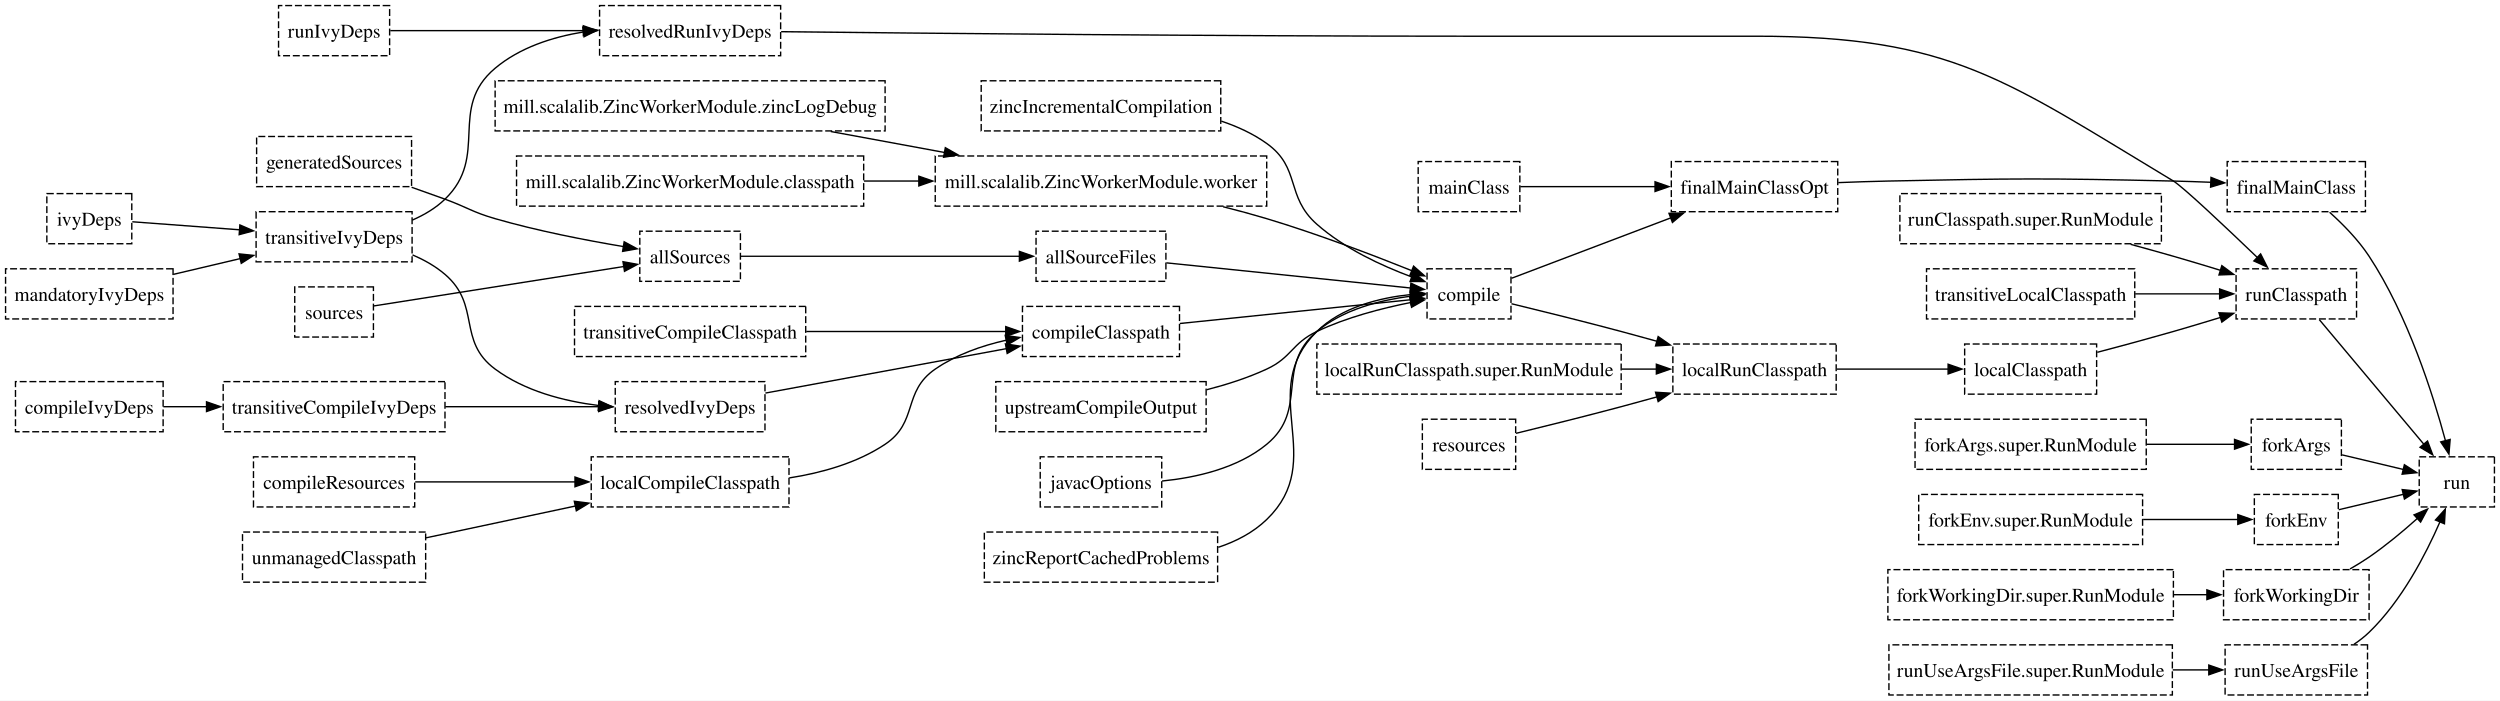
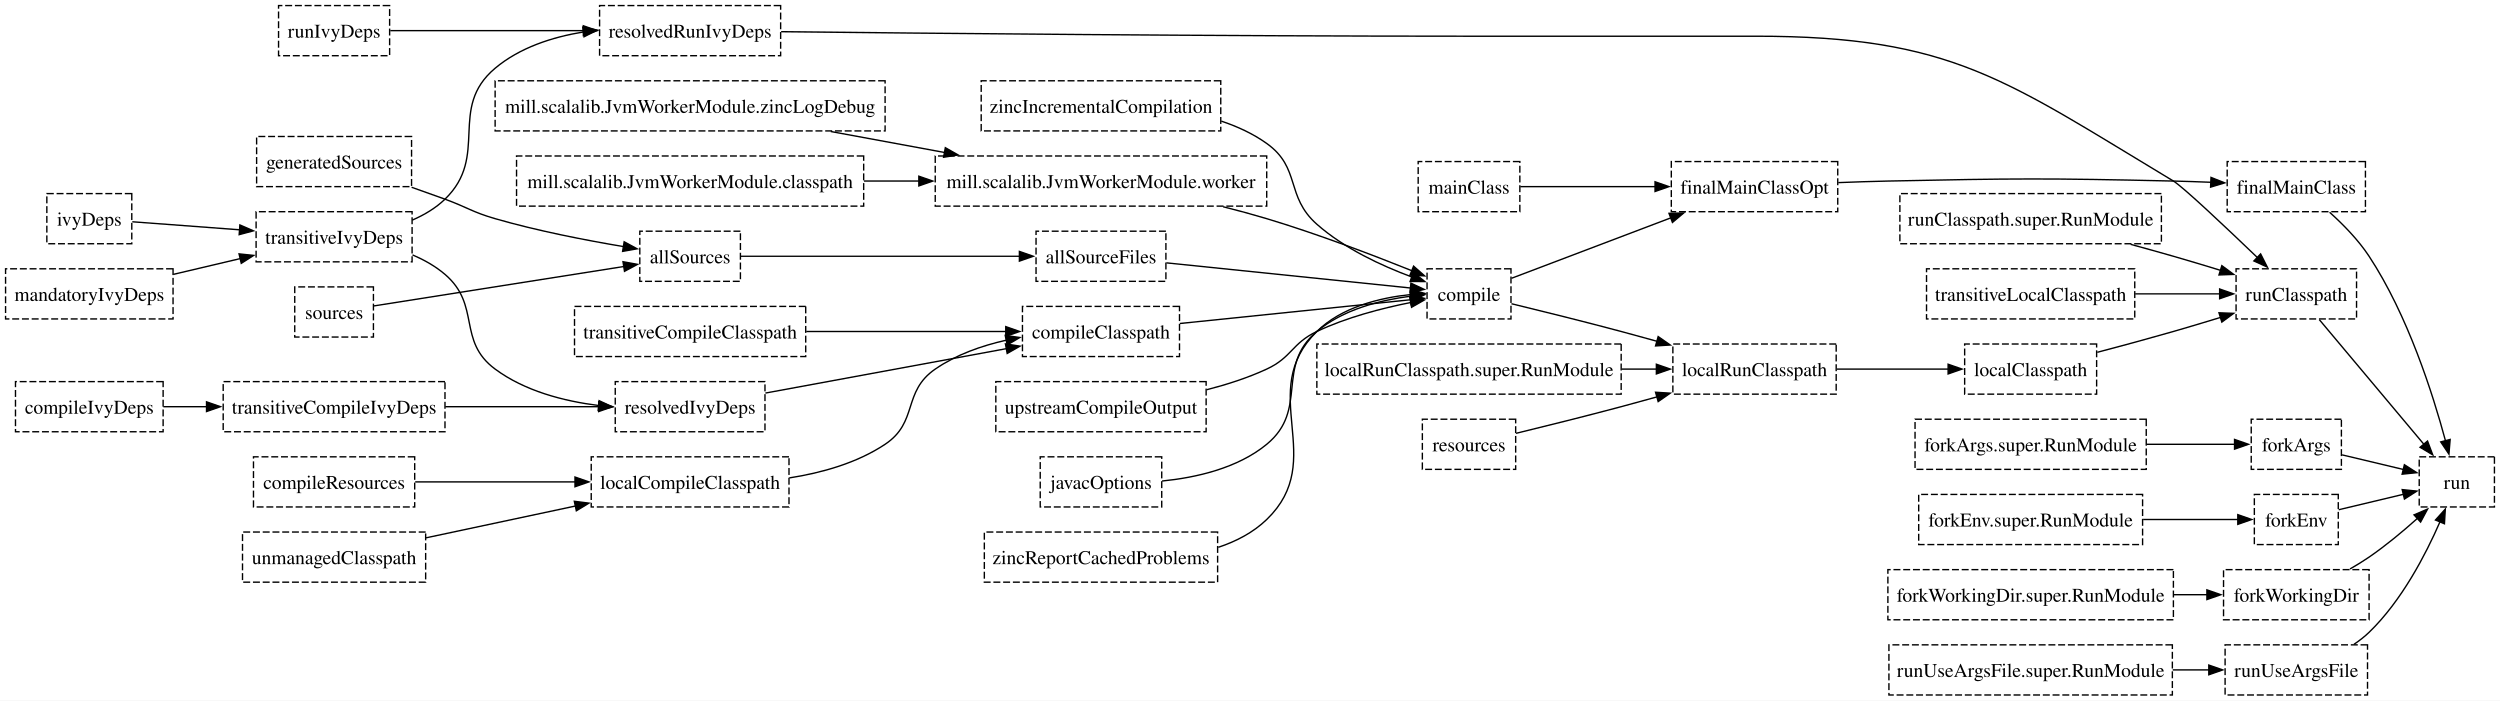
<svg xmlns="http://www.w3.org/2000/svg" width="1795px" height="503px" viewBox="0.00 0.00 1795.00 503.00">
  <g id="graph0" class="graph" transform="scale(1.0 1.0) rotate(0.0) translate(4.0 499.0)">
    <polygon fill="white" stroke="none" points="-4,4 -4,-499 1791,-499 1791,4 -4,4" />
    <g id="node1" class="node">
      <polygon fill="none" stroke="black" stroke-dasharray="5,2" points="616.12,-387 366.88,-387 366.88,-351 616.12,-351 616.12,-387" />
-       <text text-anchor="middle" x="491.5" y="-363.95" font-family="Times,serif" font-size="14.00">mill.scalalib.ZincWorkerModule.classpath</text>
+       <text text-anchor="middle" x="491.5" y="-363.95" font-family="Times,serif" font-size="14.00">mill.scalalib.JvmWorkerModule.classpath</text>
    </g>
    <g id="node2" class="node">
      <polygon fill="none" stroke="black" stroke-dasharray="5,2" points="905.5,-387 667.5,-387 667.5,-351 905.5,-351 905.5,-387" />
-       <text text-anchor="middle" x="786.5" y="-363.95" font-family="Times,serif" font-size="14.00">mill.scalalib.ZincWorkerModule.worker</text>
+       <text text-anchor="middle" x="786.5" y="-363.95" font-family="Times,serif" font-size="14.00">mill.scalalib.JvmWorkerModule.worker</text>
    </g>
    <g id="edge1" class="edge">
      <path fill="none" stroke="black" d="M616.33,-369C629.38,-369 642.67,-369 655.78,-369" />
      <polygon fill="black" stroke="black" points="655.73,-372.5 665.73,-369 655.73,-365.5 655.73,-372.5" />
    </g>
    <g id="node19" class="node">
      <polygon fill="none" stroke="black" stroke-dasharray="5,2" points="1080.88,-306 1020.62,-306 1020.62,-270 1080.88,-270 1080.88,-306" />
      <text text-anchor="middle" x="1050.75" y="-282.95" font-family="Times,serif" font-size="14.00">compile</text>
    </g>
    <g id="edge2" class="edge">
      <path fill="none" stroke="black" d="M874.2,-350.56C884.8,-347.89 895.44,-345.02 905.5,-342 941.38,-331.23 981.19,-316.08 1009.89,-304.56" />
      <polygon fill="black" stroke="black" points="1010.95,-307.91 1018.9,-300.91 1008.32,-301.42 1010.95,-307.91" />
    </g>
    <g id="node3" class="node">
      <polygon fill="none" stroke="black" stroke-dasharray="5,2" points="631.5,-441 351.5,-441 351.5,-405 631.5,-405 631.5,-441" />
-       <text text-anchor="middle" x="491.5" y="-417.95" font-family="Times,serif" font-size="14.00">mill.scalalib.ZincWorkerModule.zincLogDebug</text>
+       <text text-anchor="middle" x="491.5" y="-417.95" font-family="Times,serif" font-size="14.00">mill.scalalib.JvmWorkerModule.zincLogDebug</text>
    </g>
    <g id="edge3" class="edge">
      <path fill="none" stroke="black" d="M592.51,-404.57C618.89,-399.71 647.5,-394.43 674.42,-389.47" />
      <polygon fill="black" stroke="black" points="674.75,-392.97 683.95,-387.72 673.48,-386.09 674.75,-392.97" />
    </g>
    <g id="node4" class="node">
      <polygon fill="none" stroke="black" stroke-dasharray="5,2" points="264.12,-293 207.62,-293 207.62,-257 264.12,-257 264.12,-293" />
      <text text-anchor="middle" x="235.88" y="-269.95" font-family="Times,serif" font-size="14.00">sources</text>
    </g>
    <g id="node5" class="node">
      <polygon fill="none" stroke="black" stroke-dasharray="5,2" points="527.62,-333 455.38,-333 455.38,-297 527.62,-297 527.62,-333" />
      <text text-anchor="middle" x="491.5" y="-309.95" font-family="Times,serif" font-size="14.00">allSources</text>
    </g>
    <g id="edge4" class="edge">
      <path fill="none" stroke="black" d="M264.5,-279.36C307.59,-286.15 391.3,-299.35 443.86,-307.64" />
      <polygon fill="black" stroke="black" points="443.3,-311.1 453.72,-309.2 444.39,-304.18 443.3,-311.1" />
    </g>
    <g id="node7" class="node">
      <polygon fill="none" stroke="black" stroke-dasharray="5,2" points="833.12,-333 739.88,-333 739.88,-297 833.12,-297 833.12,-333" />
      <text text-anchor="middle" x="786.5" y="-309.95" font-family="Times,serif" font-size="14.00">allSourceFiles</text>
    </g>
    <g id="edge5" class="edge">
      <path fill="none" stroke="black" d="M527.84,-315C577.5,-315 668.49,-315 727.98,-315" />
      <polygon fill="black" stroke="black" points="727.92,-318.5 737.92,-315 727.92,-311.5 727.92,-318.5" />
    </g>
    <g id="node6" class="node">
      <polygon fill="none" stroke="black" stroke-dasharray="5,2" points="291.5,-401 180.25,-401 180.25,-365 291.5,-365 291.5,-401" />
      <text text-anchor="middle" x="235.88" y="-377.95" font-family="Times,serif" font-size="14.00">generatedSources</text>
    </g>
    <g id="edge6" class="edge">
      <path fill="none" stroke="black" d="M291.54,-364.54C299.59,-361.73 307.77,-358.83 315.5,-356 331.62,-350.1 335.01,-346.77 351.5,-342 381.77,-333.25 416.58,-326.49 443.79,-321.93" />
      <polygon fill="black" stroke="black" points="444.15,-325.41 453.46,-320.35 443.03,-318.51 444.15,-325.41" />
    </g>
    <g id="edge7" class="edge">
      <path fill="none" stroke="black" d="M833.48,-310.27C883.05,-305.16 961.2,-297.12 1008.75,-292.22" />
      <polygon fill="black" stroke="black" points="1009.04,-295.71 1018.63,-291.2 1008.33,-288.75 1009.04,-295.71" />
    </g>
    <g id="node8" class="node">
      <polygon fill="none" stroke="black" stroke-dasharray="5,2" points="113.12,-225 7.12,-225 7.12,-189 113.12,-189 113.12,-225" />
      <text text-anchor="middle" x="60.12" y="-201.95" font-family="Times,serif" font-size="14.00">compileIvyDeps</text>
    </g>
    <g id="node9" class="node">
      <polygon fill="none" stroke="black" stroke-dasharray="5,2" points="315.5,-225 156.25,-225 156.25,-189 315.5,-189 315.5,-225" />
      <text text-anchor="middle" x="235.88" y="-201.95" font-family="Times,serif" font-size="14.00">transitiveCompileIvyDeps</text>
    </g>
    <g id="edge8" class="edge">
      <path fill="none" stroke="black" d="M113.26,-207C123.2,-207 133.86,-207 144.6,-207" />
      <polygon fill="black" stroke="black" points="144.28,-210.5 154.28,-207 144.28,-203.5 144.28,-210.5" />
    </g>
    <g id="node13" class="node">
      <polygon fill="none" stroke="black" stroke-dasharray="5,2" points="545.25,-225 437.75,-225 437.75,-189 545.25,-189 545.25,-225" />
      <text text-anchor="middle" x="491.5" y="-201.95" font-family="Times,serif" font-size="14.00">resolvedIvyDeps</text>
    </g>
    <g id="edge9" class="edge">
      <path fill="none" stroke="black" d="M315.73,-207C351.11,-207 392.34,-207 425.86,-207" />
      <polygon fill="black" stroke="black" points="425.86,-210.5 435.86,-207 425.86,-203.5 425.86,-210.5" />
    </g>
    <g id="node10" class="node">
      <polygon fill="none" stroke="black" stroke-dasharray="5,2" points="90.62,-360 29.63,-360 29.63,-324 90.62,-324 90.62,-360" />
      <text text-anchor="middle" x="60.12" y="-336.95" font-family="Times,serif" font-size="14.00">ivyDeps</text>
    </g>
    <g id="node11" class="node">
      <polygon fill="none" stroke="black" stroke-dasharray="5,2" points="291.88,-347 179.88,-347 179.88,-311 291.88,-311 291.88,-347" />
      <text text-anchor="middle" x="235.88" y="-323.95" font-family="Times,serif" font-size="14.00">transitiveIvyDeps</text>
    </g>
    <g id="edge10" class="edge">
      <path fill="none" stroke="black" d="M90.99,-339.77C112.22,-338.18 141.57,-335.98 168.23,-333.99" />
      <polygon fill="black" stroke="black" points="168.24,-337.5 177.95,-333.26 167.72,-330.51 168.24,-337.5" />
    </g>
    <g id="edge12" class="edge">
      <path fill="none" stroke="black" d="M292.18,-316C300.58,-312.4 308.7,-307.81 315.5,-302 341.49,-279.78 324.03,-254.36 351.5,-234 372.74,-218.26 400.66,-210.98 425.9,-207.83" />
      <polygon fill="black" stroke="black" points="426.18,-211.32 435.77,-206.81 425.46,-204.35 426.18,-211.32" />
    </g>
    <g id="node28" class="node">
      <polygon fill="none" stroke="black" stroke-dasharray="5,2" points="556.5,-495 426.5,-495 426.5,-459 556.5,-459 556.5,-495" />
      <text text-anchor="middle" x="491.5" y="-471.95" font-family="Times,serif" font-size="14.00">resolvedRunIvyDeps</text>
    </g>
    <g id="edge11" class="edge">
      <path fill="none" stroke="black" d="M292,-340.95C300.62,-344.69 308.86,-349.58 315.5,-356 347.68,-387.08 317.24,-421.23 351.5,-450 369.14,-464.81 392.48,-472.39 414.99,-476.06" />
      <polygon fill="black" stroke="black" points="414.41,-479.51 424.79,-477.4 415.35,-472.58 414.41,-479.51" />
    </g>
    <g id="node12" class="node">
      <polygon fill="none" stroke="black" stroke-dasharray="5,2" points="120.25,-306 0,-306 0,-270 120.25,-270 120.25,-306" />
      <text text-anchor="middle" x="60.12" y="-282.95" font-family="Times,serif" font-size="14.00">mandatoryIvyDeps</text>
    </g>
    <g id="edge13" class="edge">
      <path fill="none" stroke="black" d="M120.43,-302C136.01,-305.67 152.9,-309.66 168.81,-313.41" />
      <polygon fill="black" stroke="black" points="167.63,-316.73 178.16,-315.62 169.23,-309.91 167.63,-316.73" />
    </g>
    <g id="node17" class="node">
      <polygon fill="none" stroke="black" stroke-dasharray="5,2" points="842.88,-279 730.12,-279 730.12,-243 842.88,-243 842.88,-279" />
      <text text-anchor="middle" x="786.5" y="-255.95" font-family="Times,serif" font-size="14.00">compileClasspath</text>
    </g>
    <g id="edge14" class="edge">
      <path fill="none" stroke="black" d="M545.56,-216.78C594.11,-225.73 666.16,-239.01 718.63,-248.68" />
      <polygon fill="black" stroke="black" points="717.89,-252.1 728.36,-250.47 719.16,-245.21 717.89,-252.1" />
    </g>
    <g id="node14" class="node">
      <polygon fill="none" stroke="black" stroke-dasharray="5,2" points="293.75,-171 178,-171 178,-135 293.75,-135 293.75,-171" />
      <text text-anchor="middle" x="235.88" y="-147.95" font-family="Times,serif" font-size="14.00">compileResources</text>
    </g>
    <g id="node15" class="node">
      <polygon fill="none" stroke="black" stroke-dasharray="5,2" points="562.5,-171 420.5,-171 420.5,-135 562.5,-135 562.5,-171" />
      <text text-anchor="middle" x="491.5" y="-147.95" font-family="Times,serif" font-size="14.00">localCompileClasspath</text>
    </g>
    <g id="edge15" class="edge">
      <path fill="none" stroke="black" d="M294.11,-153C328.01,-153 371.51,-153 408.95,-153" />
      <polygon fill="black" stroke="black" points="408.84,-156.5 418.84,-153 408.84,-149.5 408.84,-156.5" />
    </g>
    <g id="edge16" class="edge">
      <path fill="none" stroke="black" d="M562.71,-155.85C586.12,-159.49 611.34,-166.58 631.5,-180 655.51,-195.98 643.76,-217.62 667.5,-234 682.47,-244.33 700.81,-250.76 718.52,-254.75" />
      <polygon fill="black" stroke="black" points="717.75,-258.16 728.24,-256.68 719.12,-251.3 717.75,-258.16" />
    </g>
    <g id="node16" class="node">
      <polygon fill="none" stroke="black" stroke-dasharray="5,2" points="301.62,-117 170.12,-117 170.12,-81 301.62,-81 301.62,-117" />
      <text text-anchor="middle" x="235.88" y="-93.95" font-family="Times,serif" font-size="14.00">unmanagedClasspath</text>
    </g>
    <g id="edge17" class="edge">
      <path fill="none" stroke="black" d="M301.86,-112.84C334.57,-119.8 374.55,-128.31 409.27,-135.71" />
      <polygon fill="black" stroke="black" points="408.35,-139.09 418.86,-137.75 409.81,-132.24 408.35,-139.09" />
    </g>
    <g id="edge18" class="edge">
      <path fill="none" stroke="black" d="M843.12,-266.73C892.8,-271.84 964.43,-279.22 1008.98,-283.8" />
      <polygon fill="black" stroke="black" points="1008.43,-287.26 1018.73,-284.81 1009.15,-280.3 1008.43,-287.26" />
    </g>
    <g id="node18" class="node">
      <polygon fill="none" stroke="black" stroke-dasharray="5,2" points="574.5,-279 408.5,-279 408.5,-243 574.5,-243 574.5,-279" />
      <text text-anchor="middle" x="491.5" y="-255.95" font-family="Times,serif" font-size="14.00">transitiveCompileClasspath</text>
    </g>
    <g id="edge19" class="edge">
      <path fill="none" stroke="black" d="M574.9,-261C620.17,-261 675.62,-261 718.25,-261" />
      <polygon fill="black" stroke="black" points="718.13,-264.5 728.13,-261 718.13,-257.5 718.13,-264.5" />
    </g>
    <g id="node25" class="node">
      <polygon fill="none" stroke="black" stroke-dasharray="5,2" points="1315.5,-383 1196,-383 1196,-347 1315.5,-347 1315.5,-383" />
      <text text-anchor="middle" x="1255.75" y="-359.95" font-family="Times,serif" font-size="14.00">finalMainClassOpt</text>
    </g>
    <g id="edge21" class="edge">
      <path fill="none" stroke="black" d="M1081.27,-299.2C1111.22,-310.56 1158.41,-328.46 1196.01,-342.72" />
      <polygon fill="black" stroke="black" points="1194.33,-345.83 1204.92,-346.1 1196.81,-339.28 1194.33,-345.83" />
    </g>
    <g id="node30" class="node">
      <polygon fill="none" stroke="black" stroke-dasharray="5,2" points="1314.38,-252 1197.12,-252 1197.12,-216 1314.38,-216 1314.38,-252" />
      <text text-anchor="middle" x="1255.75" y="-228.95" font-family="Times,serif" font-size="14.00">localRunClasspath</text>
    </g>
    <g id="edge20" class="edge">
      <path fill="none" stroke="black" d="M1081.22,-280.93C1103.03,-275.63 1133.43,-268.1 1160,-261 1168.37,-258.77 1177.13,-256.36 1185.8,-253.94" />
      <polygon fill="black" stroke="black" points="1186.57,-257.35 1195.25,-251.28 1184.68,-250.62 1186.57,-257.35" />
    </g>
    <g id="node20" class="node">
      <polygon fill="none" stroke="black" stroke-dasharray="5,2" points="862,-225 711,-225 711,-189 862,-189 862,-225" />
      <text text-anchor="middle" x="786.5" y="-201.95" font-family="Times,serif" font-size="14.00">upstreamCompileOutput</text>
    </g>
    <g id="edge22" class="edge">
      <path fill="none" stroke="black" d="M862.41,-219.17C877.07,-222.92 892.06,-227.77 905.5,-234 923.64,-242.41 923.44,-252.41 941.5,-261 962.75,-271.11 988.22,-277.7 1009.1,-281.84" />
      <polygon fill="black" stroke="black" points="1008.23,-285.24 1018.7,-283.62 1009.5,-278.36 1008.23,-285.24" />
    </g>
    <g id="node21" class="node">
      <polygon fill="none" stroke="black" stroke-dasharray="5,2" points="830.12,-171 742.88,-171 742.88,-135 830.12,-135 830.12,-171" />
      <text text-anchor="middle" x="786.5" y="-147.95" font-family="Times,serif" font-size="14.00">javacOptions</text>
    </g>
    <g id="edge23" class="edge">
      <path fill="none" stroke="black" d="M830.36,-153.62C854.77,-156.05 884.57,-162.77 905.5,-180 935.91,-205.04 911.33,-235.67 941.5,-261 960.23,-276.73 986.83,-283.51 1008.97,-286.35" />
      <polygon fill="black" stroke="black" points="1008.6,-289.83 1018.9,-287.36 1009.31,-282.86 1008.6,-289.83" />
    </g>
    <g id="node22" class="node">
      <polygon fill="none" stroke="black" stroke-dasharray="5,2" points="870.25,-117 702.75,-117 702.75,-81 870.25,-81 870.25,-117" />
      <text text-anchor="middle" x="786.5" y="-93.95" font-family="Times,serif" font-size="14.00">zincReportCachedProblems</text>
    </g>
    <g id="edge24" class="edge">
      <path fill="none" stroke="black" d="M870.73,-106.02C883.61,-110.3 895.82,-116.66 905.5,-126 950.18,-169.12 897.24,-217.45 941.5,-261 959.25,-278.47 986.48,-285.2 1009.19,-287.57" />
      <polygon fill="black" stroke="black" points="1008.83,-291.06 1019.07,-288.34 1009.37,-284.08 1008.83,-291.06" />
    </g>
    <g id="node23" class="node">
      <polygon fill="none" stroke="black" stroke-dasharray="5,2" points="872.5,-441 700.5,-441 700.5,-405 872.5,-405 872.5,-441" />
      <text text-anchor="middle" x="786.5" y="-417.95" font-family="Times,serif" font-size="14.00">zincIncrementalCompilation</text>
    </g>
    <g id="edge25" class="edge">
      <path fill="none" stroke="black" d="M872.88,-412.04C884.49,-408.16 895.75,-402.96 905.5,-396 930.19,-378.37 918.77,-358.1 941.5,-338 961.14,-320.64 987.83,-308.22 1009.79,-300.1" />
      <polygon fill="black" stroke="black" points="1010.76,-303.47 1019.03,-296.85 1008.44,-296.87 1010.76,-303.47" />
    </g>
    <g id="node24" class="node">
      <polygon fill="none" stroke="black" stroke-dasharray="5,2" points="1087.25,-383 1014.25,-383 1014.25,-347 1087.25,-347 1087.25,-383" />
      <text text-anchor="middle" x="1050.75" y="-359.95" font-family="Times,serif" font-size="14.00">mainClass</text>
    </g>
    <g id="edge26" class="edge">
      <path fill="none" stroke="black" d="M1087.58,-365C1114.35,-365 1151.82,-365 1184.5,-365" />
      <polygon fill="black" stroke="black" points="1184.32,-368.5 1194.32,-365 1184.32,-361.5 1184.32,-368.5" />
    </g>
    <g id="node26" class="node">
      <polygon fill="none" stroke="black" stroke-dasharray="5,2" points="1694.38,-383 1595.12,-383 1595.12,-347 1694.38,-347 1694.38,-383" />
      <text text-anchor="middle" x="1644.75" y="-359.95" font-family="Times,serif" font-size="14.00">finalMainClass</text>
    </g>
    <g id="edge27" class="edge">
      <path fill="none" stroke="black" d="M1315.87,-367.88C1327.67,-368.35 1339.98,-368.76 1351.5,-369 1442.59,-370.92 1465.41,-371.09 1556.5,-369 1565.24,-368.8 1574.47,-368.49 1583.52,-368.12" />
      <polygon fill="black" stroke="black" points="1583.5,-371.63 1593.34,-367.7 1583.2,-364.63 1583.5,-371.63" />
    </g>
    <g id="node44" class="node">
      <polygon fill="none" stroke="black" stroke-dasharray="5,2" points="1787,-171 1733,-171 1733,-135 1787,-135 1787,-171" />
      <text text-anchor="middle" x="1760" y="-147.95" font-family="Times,serif" font-size="14.00">run</text>
    </g>
    <g id="edge28" class="edge">
      <path fill="none" stroke="black" d="M1668.64,-346.61C1678.39,-337.85 1689.28,-326.74 1697,-315 1724.75,-272.8 1742.75,-216.35 1751.87,-182.45" />
      <polygon fill="black" stroke="black" points="1755.21,-183.48 1754.34,-172.92 1748.44,-181.72 1755.21,-183.48" />
    </g>
    <g id="node27" class="node">
      <polygon fill="none" stroke="black" stroke-dasharray="5,2" points="275.75,-495 196,-495 196,-459 275.75,-459 275.75,-495" />
      <text text-anchor="middle" x="235.88" y="-471.95" font-family="Times,serif" font-size="14.00">runIvyDeps</text>
    </g>
    <g id="edge29" class="edge">
      <path fill="none" stroke="black" d="M276.23,-477C313.17,-477 369.41,-477 415.01,-477" />
      <polygon fill="black" stroke="black" points="414.84,-480.5 424.84,-477 414.84,-473.5 414.84,-480.5" />
    </g>
    <g id="node34" class="node">
      <polygon fill="none" stroke="black" stroke-dasharray="5,2" points="1688,-306 1601.5,-306 1601.5,-270 1688,-270 1688,-306" />
      <text text-anchor="middle" x="1644.75" y="-282.95" font-family="Times,serif" font-size="14.00">runClasspath</text>
    </g>
    <g id="edge30" class="edge">
      <path fill="none" stroke="black" d="M556.85,-476.24C660.6,-475.08 871.25,-473 1049.75,-473 1049.75,-473 1049.75,-473 1256.75,-473 1397.76,-473 1435.63,-441.63 1556.5,-369 1563.36,-364.88 1593.89,-336.06 1616.92,-313.96" />
      <polygon fill="black" stroke="black" points="1619.13,-316.69 1623.91,-307.23 1614.28,-311.64 1619.13,-316.69" />
    </g>
    <g id="node29" class="node">
      <polygon fill="none" stroke="black" stroke-dasharray="5,2" points="1160,-252 941.5,-252 941.5,-216 1160,-216 1160,-252" />
      <text text-anchor="middle" x="1050.75" y="-228.95" font-family="Times,serif" font-size="14.00">localRunClasspath.super.RunModule</text>
    </g>
    <g id="edge31" class="edge">
      <path fill="none" stroke="black" d="M1160.38,-234C1168.9,-234 1177.36,-234 1185.5,-234" />
      <polygon fill="black" stroke="black" points="1185.27,-237.5 1195.27,-234 1185.27,-230.5 1185.27,-237.5" />
    </g>
    <g id="node32" class="node">
      <polygon fill="none" stroke="black" stroke-dasharray="5,2" points="1501.38,-252 1406.62,-252 1406.62,-216 1501.38,-216 1501.38,-252" />
      <text text-anchor="middle" x="1454" y="-228.95" font-family="Times,serif" font-size="14.00">localClasspath</text>
    </g>
    <g id="edge32" class="edge">
      <path fill="none" stroke="black" d="M1314.83,-234C1340.12,-234 1369.69,-234 1394.97,-234" />
      <polygon fill="black" stroke="black" points="1394.74,-237.5 1404.74,-234 1394.74,-230.5 1394.74,-237.5" />
    </g>
    <g id="node31" class="node">
      <polygon fill="none" stroke="black" stroke-dasharray="5,2" points="1084.25,-198 1017.25,-198 1017.25,-162 1084.25,-162 1084.25,-198" />
      <text text-anchor="middle" x="1050.75" y="-174.95" font-family="Times,serif" font-size="14.00">resources</text>
    </g>
    <g id="edge33" class="edge">
      <path fill="none" stroke="black" d="M1084.51,-187.87C1106.02,-193.11 1134.74,-200.25 1160,-207 1168.37,-209.23 1177.13,-211.64 1185.8,-214.06" />
      <polygon fill="black" stroke="black" points="1184.68,-217.38 1195.25,-216.72 1186.57,-210.65 1184.68,-217.38" />
    </g>
    <g id="edge34" class="edge">
      <path fill="none" stroke="black" d="M1501.85,-246.04C1519.07,-250.58 1538.71,-255.88 1556.5,-261 1567.47,-264.16 1579.17,-267.67 1590.33,-271.1" />
      <polygon fill="black" stroke="black" points="1589.22,-274.42 1599.8,-274.03 1591.28,-267.73 1589.22,-274.42" />
    </g>
    <g id="node33" class="node">
      <polygon fill="none" stroke="black" stroke-dasharray="5,2" points="1547.88,-360 1360.12,-360 1360.12,-324 1547.88,-324 1547.88,-360" />
      <text text-anchor="middle" x="1454" y="-336.95" font-family="Times,serif" font-size="14.00">runClasspath.super.RunModule</text>
    </g>
    <g id="edge35" class="edge">
      <path fill="none" stroke="black" d="M1525.81,-323.55C1536.12,-320.75 1546.6,-317.85 1556.5,-315 1567.47,-311.84 1579.17,-308.33 1590.33,-304.9" />
      <polygon fill="black" stroke="black" points="1591.28,-308.27 1599.8,-301.97 1589.22,-301.58 1591.28,-308.27" />
    </g>
    <g id="edge36" class="edge">
      <path fill="none" stroke="black" d="M1661.26,-269.51C1680.66,-246.39 1714.03,-206.61 1736.3,-180.06" />
      <polygon fill="black" stroke="black" points="1738.96,-182.34 1742.71,-172.42 1733.6,-177.84 1738.96,-182.34" />
    </g>
    <g id="node35" class="node">
      <polygon fill="none" stroke="black" stroke-dasharray="5,2" points="1528.75,-306 1379.25,-306 1379.25,-270 1528.75,-270 1528.75,-306" />
      <text text-anchor="middle" x="1454" y="-282.95" font-family="Times,serif" font-size="14.00">transitiveLocalClasspath</text>
    </g>
    <g id="edge37" class="edge">
      <path fill="none" stroke="black" d="M1529.06,-288C1549.33,-288 1570.91,-288 1589.82,-288" />
      <polygon fill="black" stroke="black" points="1589.7,-291.5 1599.7,-288 1589.7,-284.5 1589.7,-291.5" />
    </g>
    <g id="node36" class="node">
      <polygon fill="none" stroke="black" stroke-dasharray="5,2" points="1537,-198 1371,-198 1371,-162 1537,-162 1537,-198" />
      <text text-anchor="middle" x="1454" y="-174.95" font-family="Times,serif" font-size="14.00">forkArgs.super.RunModule</text>
    </g>
    <g id="node37" class="node">
      <polygon fill="none" stroke="black" stroke-dasharray="5,2" points="1677.12,-198 1612.38,-198 1612.38,-162 1677.12,-162 1677.12,-198" />
      <text text-anchor="middle" x="1644.75" y="-174.95" font-family="Times,serif" font-size="14.00">forkArgs</text>
    </g>
    <g id="edge38" class="edge">
      <path fill="none" stroke="black" d="M1537.24,-180C1559.02,-180 1581.68,-180 1600.47,-180" />
      <polygon fill="black" stroke="black" points="1600.4,-183.5 1610.4,-180 1600.4,-176.5 1600.4,-183.5" />
    </g>
    <g id="edge39" class="edge">
      <path fill="none" stroke="black" d="M1677.6,-172.41C1691.33,-169.13 1707.48,-165.28 1721.76,-161.88" />
      <polygon fill="black" stroke="black" points="1722.35,-165.34 1731.26,-159.61 1720.72,-158.53 1722.35,-165.34" />
    </g>
    <g id="node38" class="node">
      <polygon fill="none" stroke="black" stroke-dasharray="5,2" points="1534.38,-144 1373.62,-144 1373.62,-108 1534.38,-108 1534.38,-144" />
      <text text-anchor="middle" x="1454" y="-120.95" font-family="Times,serif" font-size="14.00">forkEnv.super.RunModule</text>
    </g>
    <g id="node39" class="node">
      <polygon fill="none" stroke="black" stroke-dasharray="5,2" points="1674.88,-144 1614.62,-144 1614.62,-108 1674.88,-108 1674.88,-144" />
      <text text-anchor="middle" x="1644.75" y="-120.95" font-family="Times,serif" font-size="14.00">forkEnv</text>
    </g>
    <g id="edge40" class="edge">
      <path fill="none" stroke="black" d="M1534.77,-126C1558.21,-126 1582.88,-126 1602.81,-126" />
      <polygon fill="black" stroke="black" points="1602.74,-129.5 1612.74,-126 1602.74,-122.5 1602.74,-129.5" />
    </g>
    <g id="edge41" class="edge">
      <path fill="none" stroke="black" d="M1675.21,-133.02C1689.41,-136.41 1706.61,-140.51 1721.72,-144.11" />
      <polygon fill="black" stroke="black" points="1720.77,-147.48 1731.31,-146.4 1722.39,-140.67 1720.77,-147.48" />
    </g>
    <g id="node40" class="node">
      <polygon fill="none" stroke="black" stroke-dasharray="5,2" points="1556.5,-90 1351.5,-90 1351.5,-54 1556.5,-54 1556.5,-90" />
      <text text-anchor="middle" x="1454" y="-66.95" font-family="Times,serif" font-size="14.00">forkWorkingDir.super.RunModule</text>
    </g>
    <g id="node41" class="node">
      <polygon fill="none" stroke="black" stroke-dasharray="5,2" points="1697,-90 1592.5,-90 1592.5,-54 1697,-54 1697,-90" />
      <text text-anchor="middle" x="1644.75" y="-66.95" font-family="Times,serif" font-size="14.00">forkWorkingDir</text>
    </g>
    <g id="edge42" class="edge">
      <path fill="none" stroke="black" d="M1556.83,-72C1564.93,-72 1572.95,-72 1580.65,-72" />
      <polygon fill="black" stroke="black" points="1580.56,-75.5 1590.56,-72 1580.56,-68.5 1580.56,-75.5" />
    </g>
    <g id="edge43" class="edge">
      <path fill="none" stroke="black" d="M1683.3,-90.48C1688.01,-93.18 1692.69,-96.04 1697,-99 1709.05,-107.26 1721.38,-117.54 1731.83,-126.92" />
      <polygon fill="black" stroke="black" points="1729.27,-129.32 1739.01,-133.49 1733.99,-124.15 1729.27,-129.32" />
    </g>
    <g id="node42" class="node">
      <polygon fill="none" stroke="black" stroke-dasharray="5,2" points="1555.75,-36 1352.25,-36 1352.25,0 1555.75,0 1555.75,-36" />
      <text text-anchor="middle" x="1454" y="-12.95" font-family="Times,serif" font-size="14.00">runUseArgsFile.super.RunModule</text>
    </g>
    <g id="node43" class="node">
      <polygon fill="none" stroke="black" stroke-dasharray="5,2" points="1695.88,-36 1593.62,-36 1593.62,0 1695.88,0 1695.88,-36" />
      <text text-anchor="middle" x="1644.75" y="-12.95" font-family="Times,serif" font-size="14.00">runUseArgsFile</text>
    </g>
    <g id="edge44" class="edge">
      <path fill="none" stroke="black" d="M1556.01,-18C1564.92,-18 1573.76,-18 1582.2,-18" />
      <polygon fill="black" stroke="black" points="1581.92,-21.5 1591.92,-18 1581.92,-14.5 1581.92,-21.5" />
    </g>
    <g id="edge45" class="edge">
      <path fill="none" stroke="black" d="M1686.17,-36.39C1690.05,-38.99 1693.74,-41.86 1697,-45 1720.38,-67.54 1737.67,-100.82 1747.96,-124.46" />
      <polygon fill="black" stroke="black" points="1744.65,-125.62 1751.74,-133.5 1751.11,-122.92 1744.65,-125.62" />
    </g>
  </g>
</svg>
